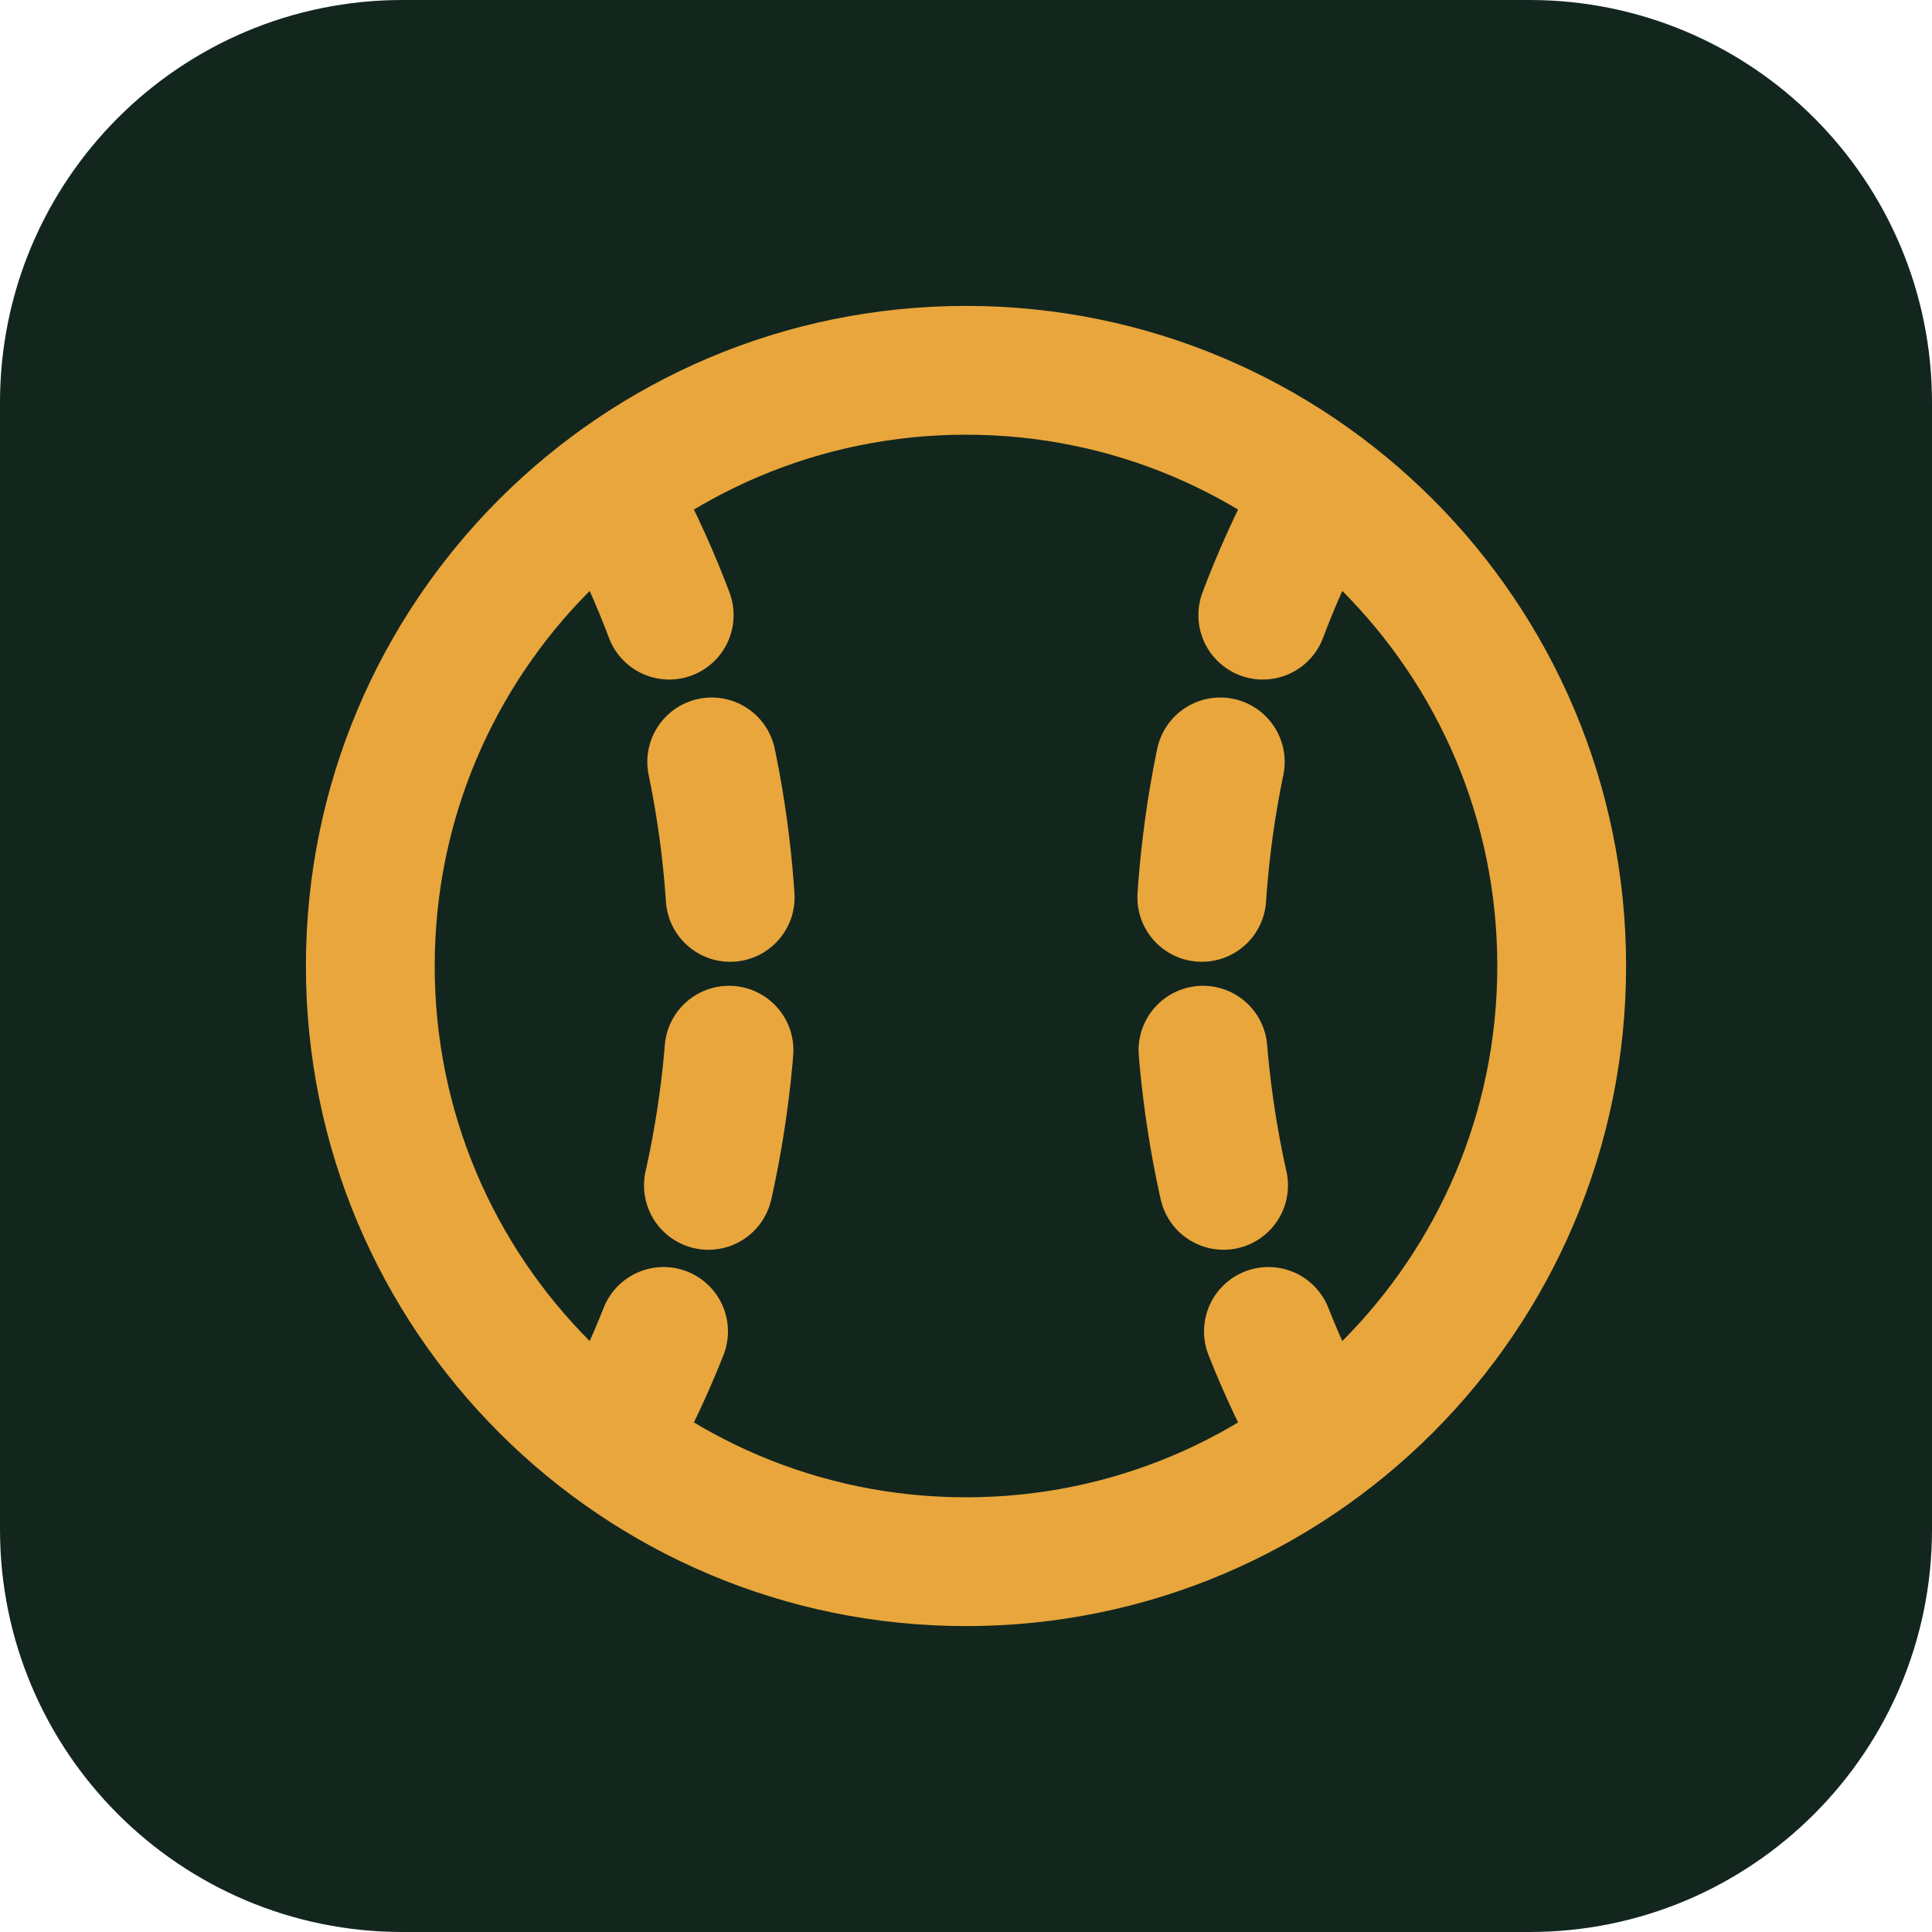
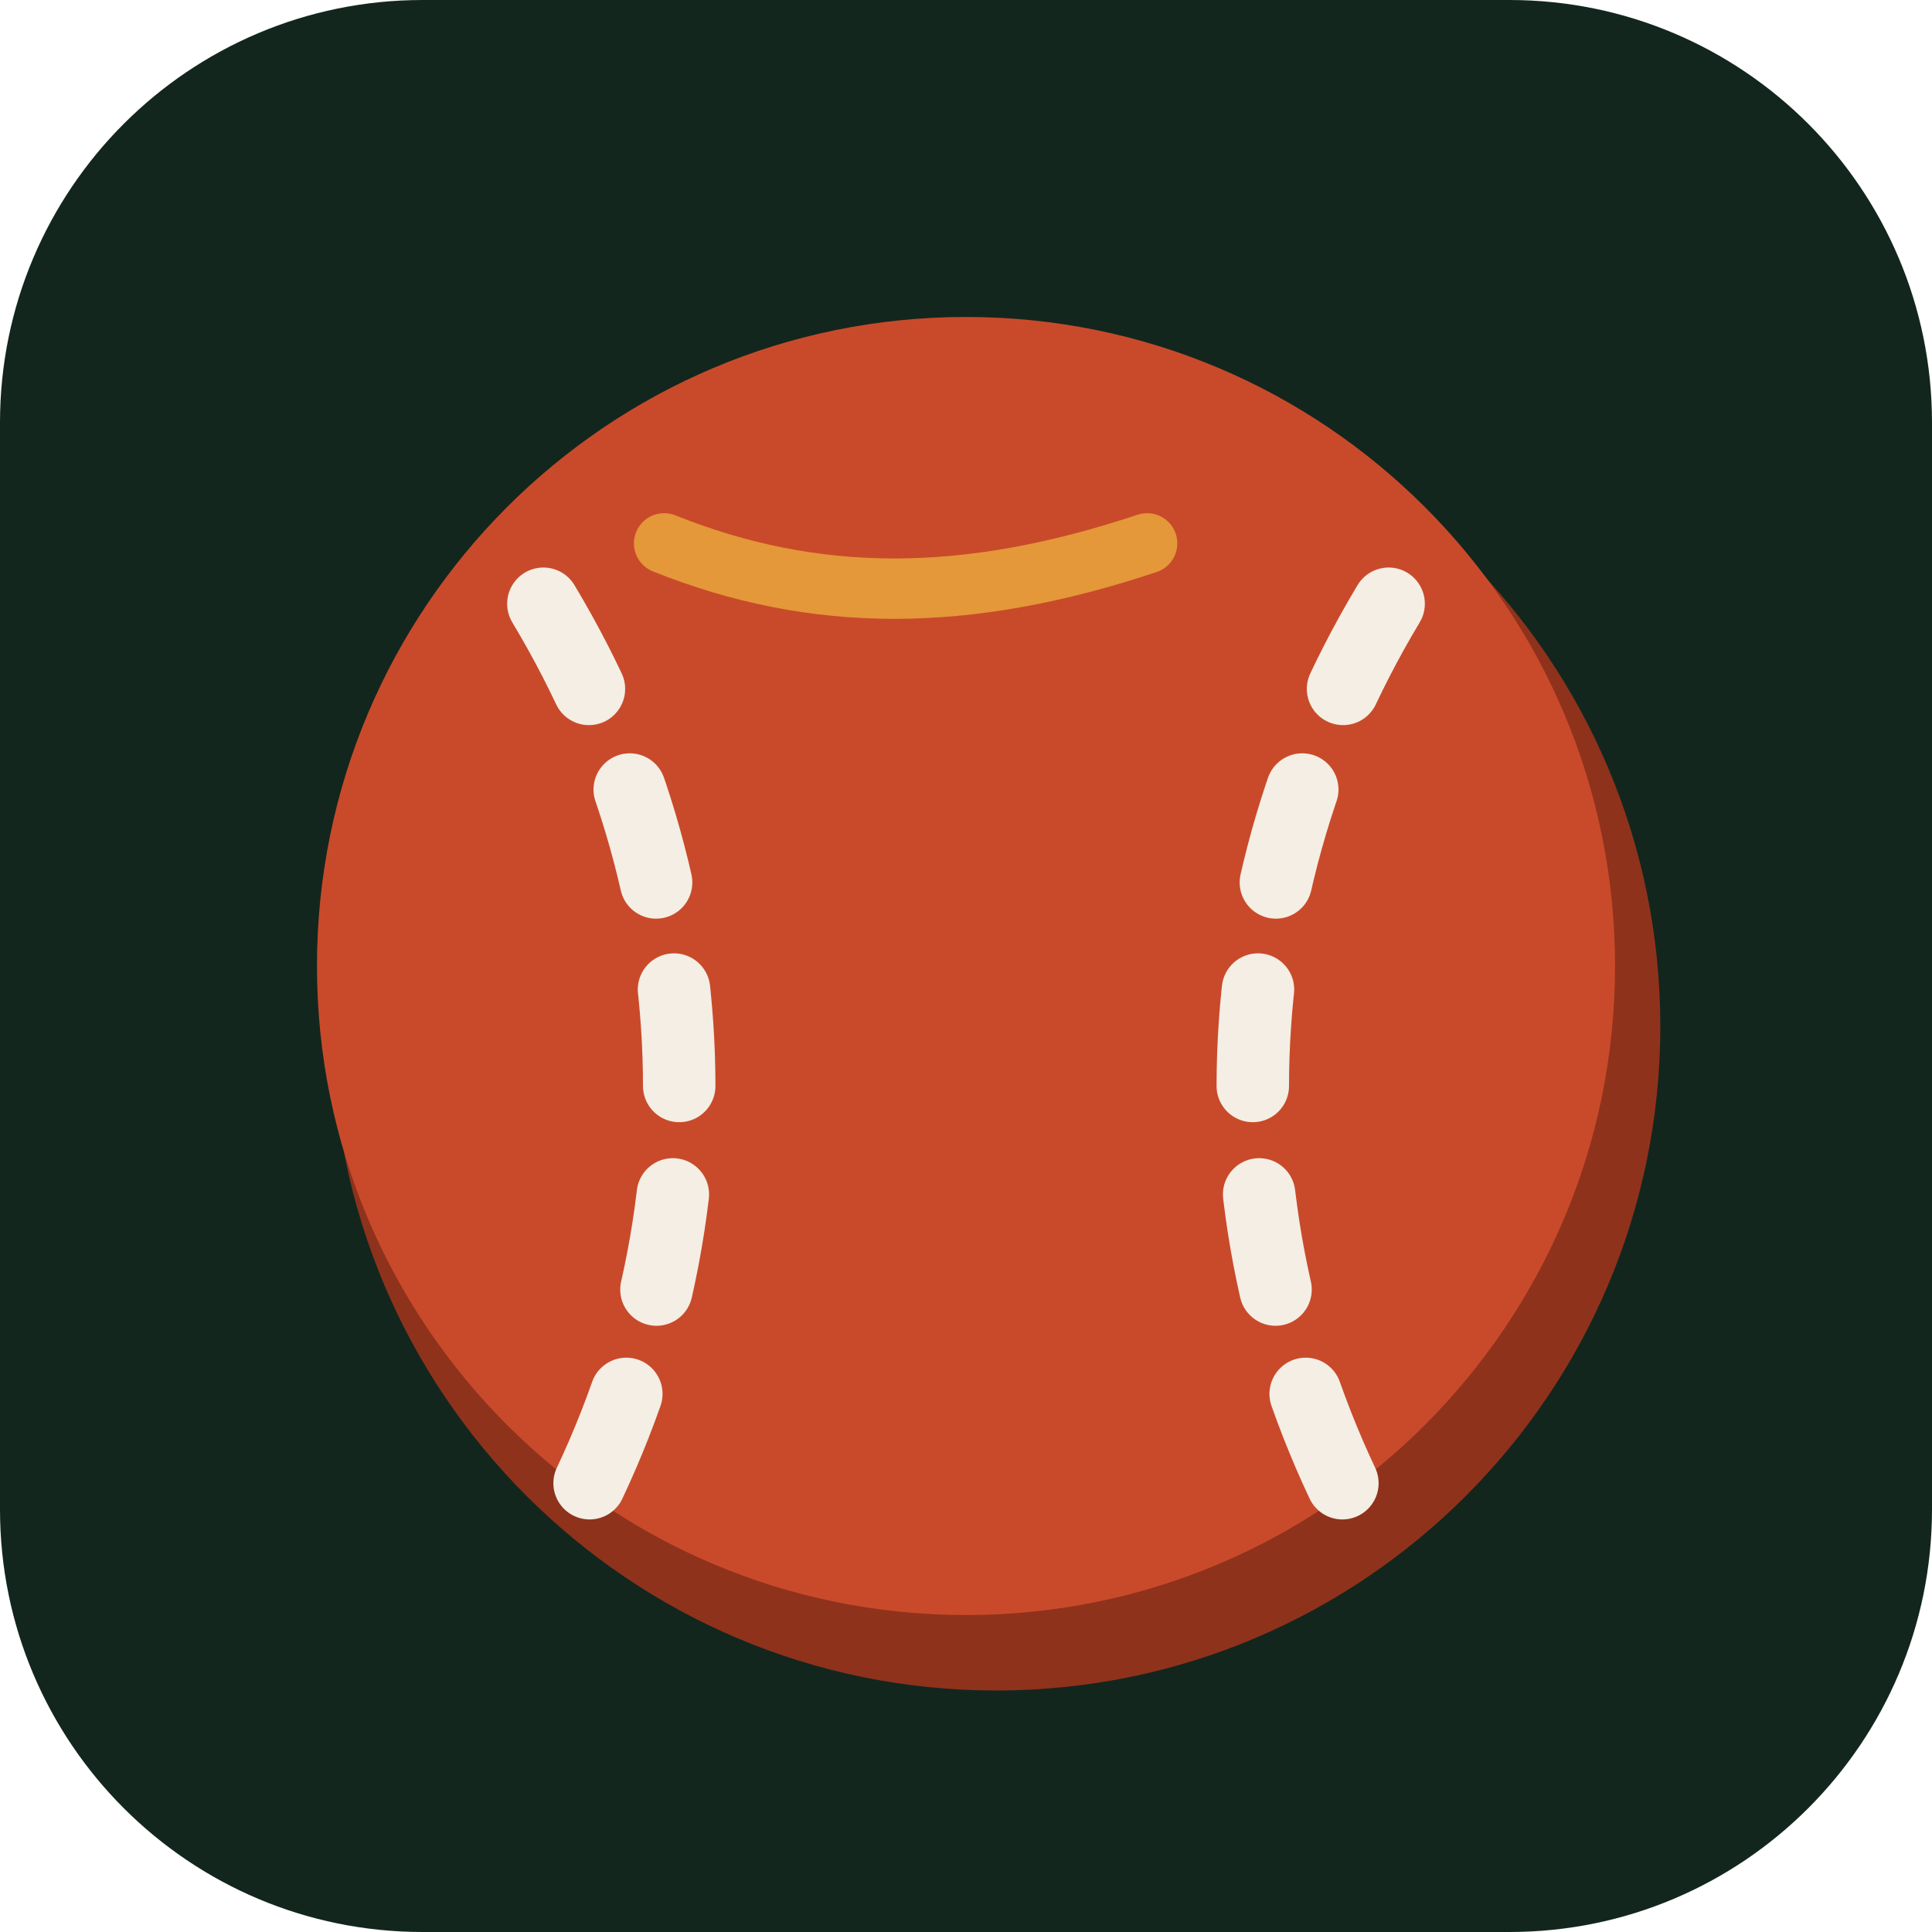
- <svg xmlns="http://www.w3.org/2000/svg" viewBox="0 0 24 24" width="24" height="24" role="img" aria-label="Pitchside">
-   <rect width="24" height="24" rx="5" fill="#12261E" />
-   <g fill="none" stroke="#E9A63C" stroke-width="1.6" stroke-linecap="round">
-     <circle cx="12" cy="12" r="7.4" />
-     <path d="M7.6 6.1c2 3.6 2 8.2 0 11.8" stroke-dasharray="1.7 1.9" />
-     <path d="M16.4 6.1c-2 3.6-2 8.2 0 11.8" stroke-dasharray="1.7 1.9" />
-   </g>
+ <svg xmlns="http://www.w3.org/2000/svg" viewBox="0 0 64 64" width="64" height="64" role="img" aria-label="Pitchside">
+   <rect width="64" height="64" rx="14" fill="#12261E" />
+   <circle cx="33" cy="34" r="22" fill="#8F321C" />
+   <circle cx="32" cy="32" r="21.5" fill="#C94A2A" />
+   <path d="M18 20c6 10 6 22 0 32" fill="none" stroke="#F4EEE4" stroke-width="2.4" stroke-linecap="round" stroke-dasharray="3.2 3.6" />
+   <path d="M46 20c-6 10-6 22 0 32" fill="none" stroke="#F4EEE4" stroke-width="2.4" stroke-linecap="round" stroke-dasharray="3.2 3.6" />
+   <path d="M22 18c5 2 10 2 16 0" fill="none" stroke="#E9A63C" stroke-width="2" stroke-linecap="round" opacity="0.85" />
</svg>
